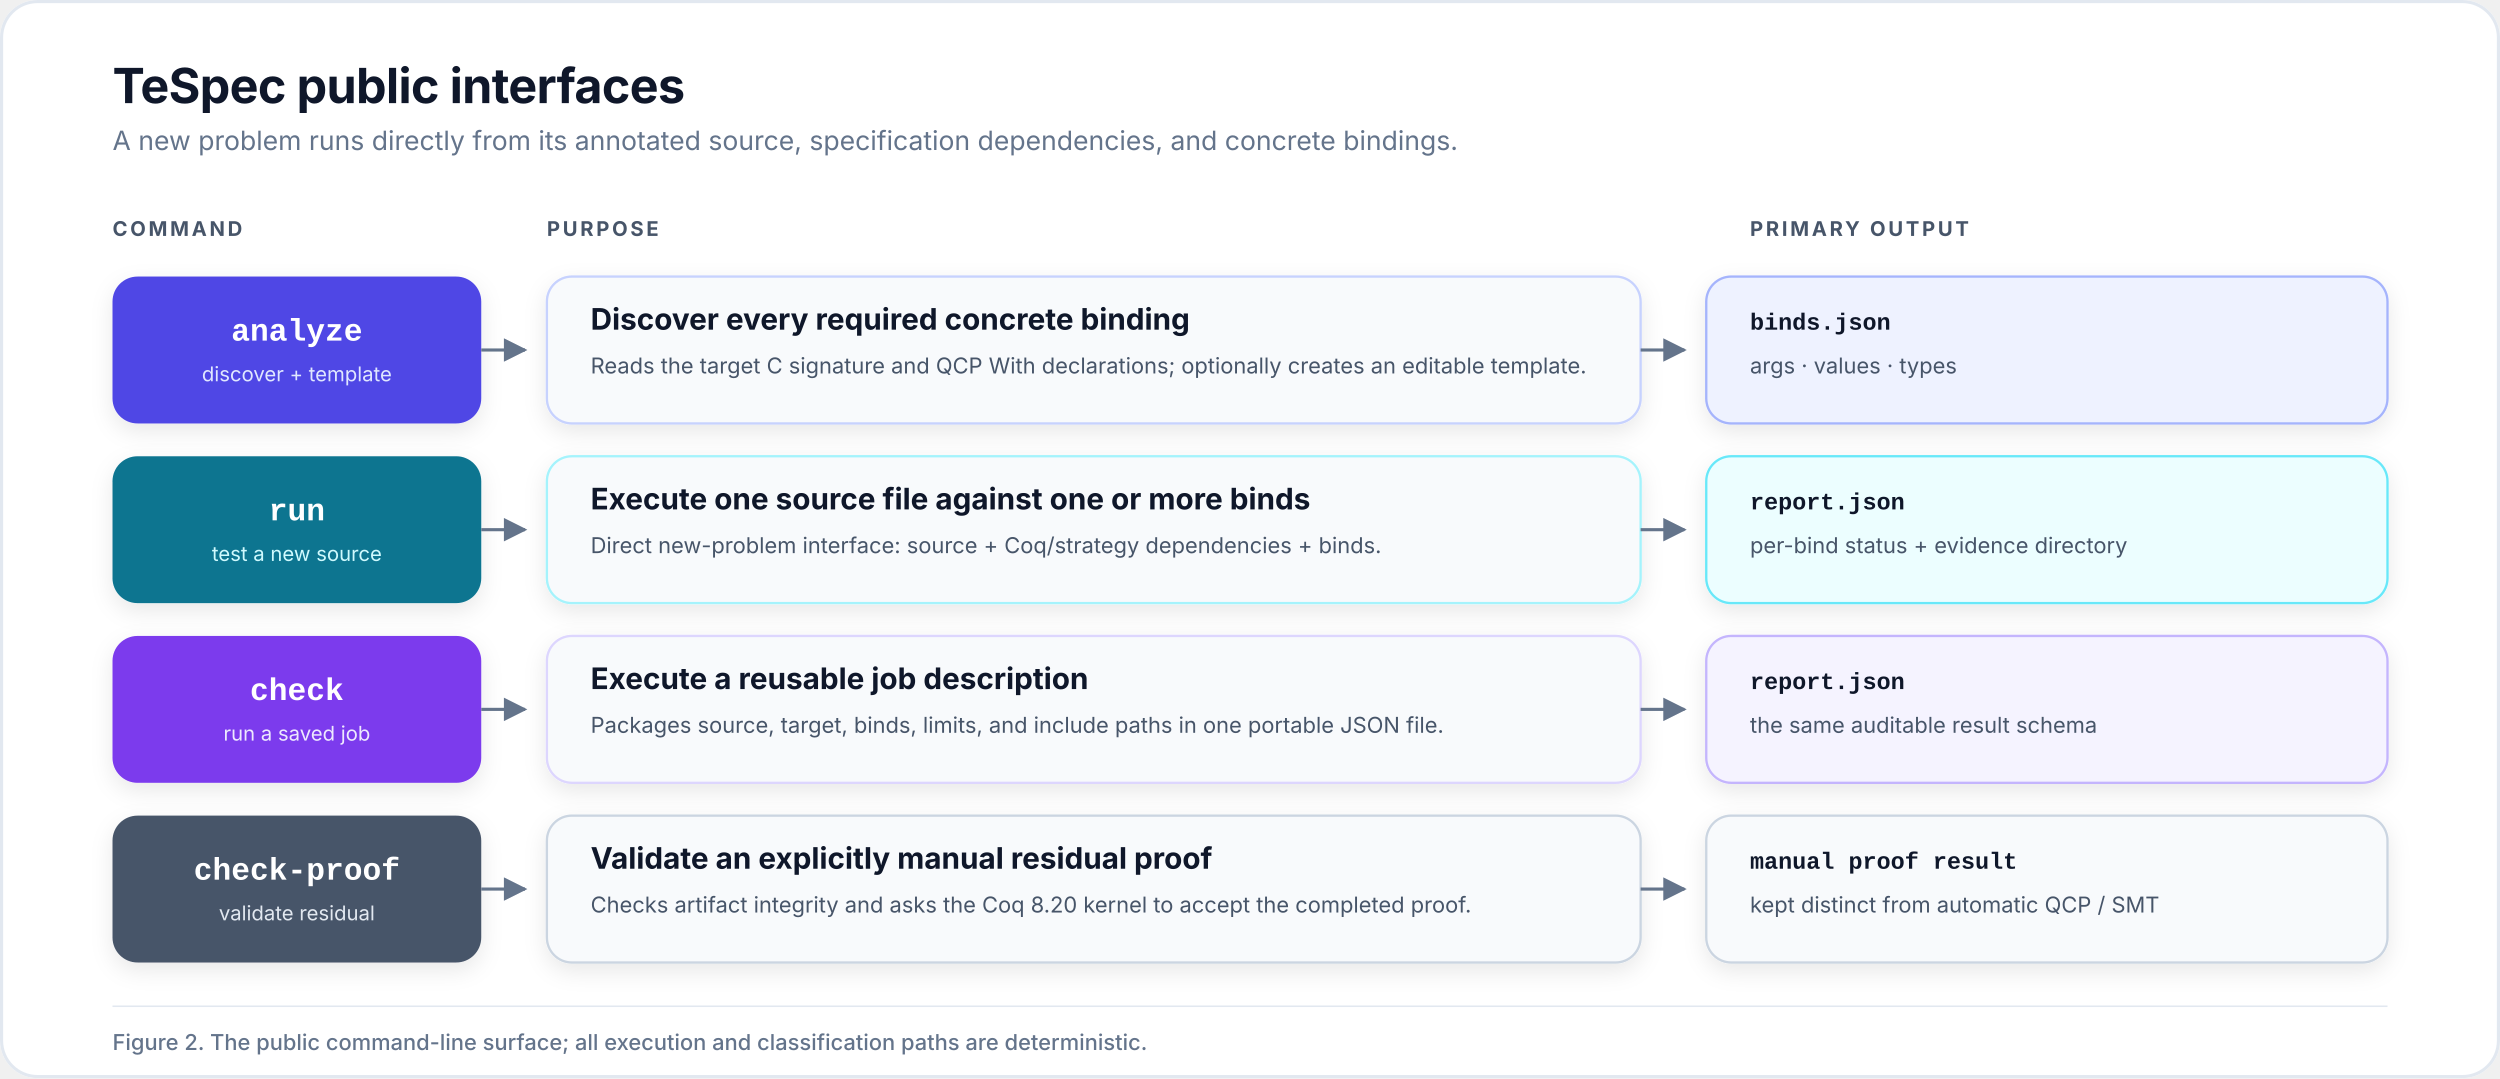
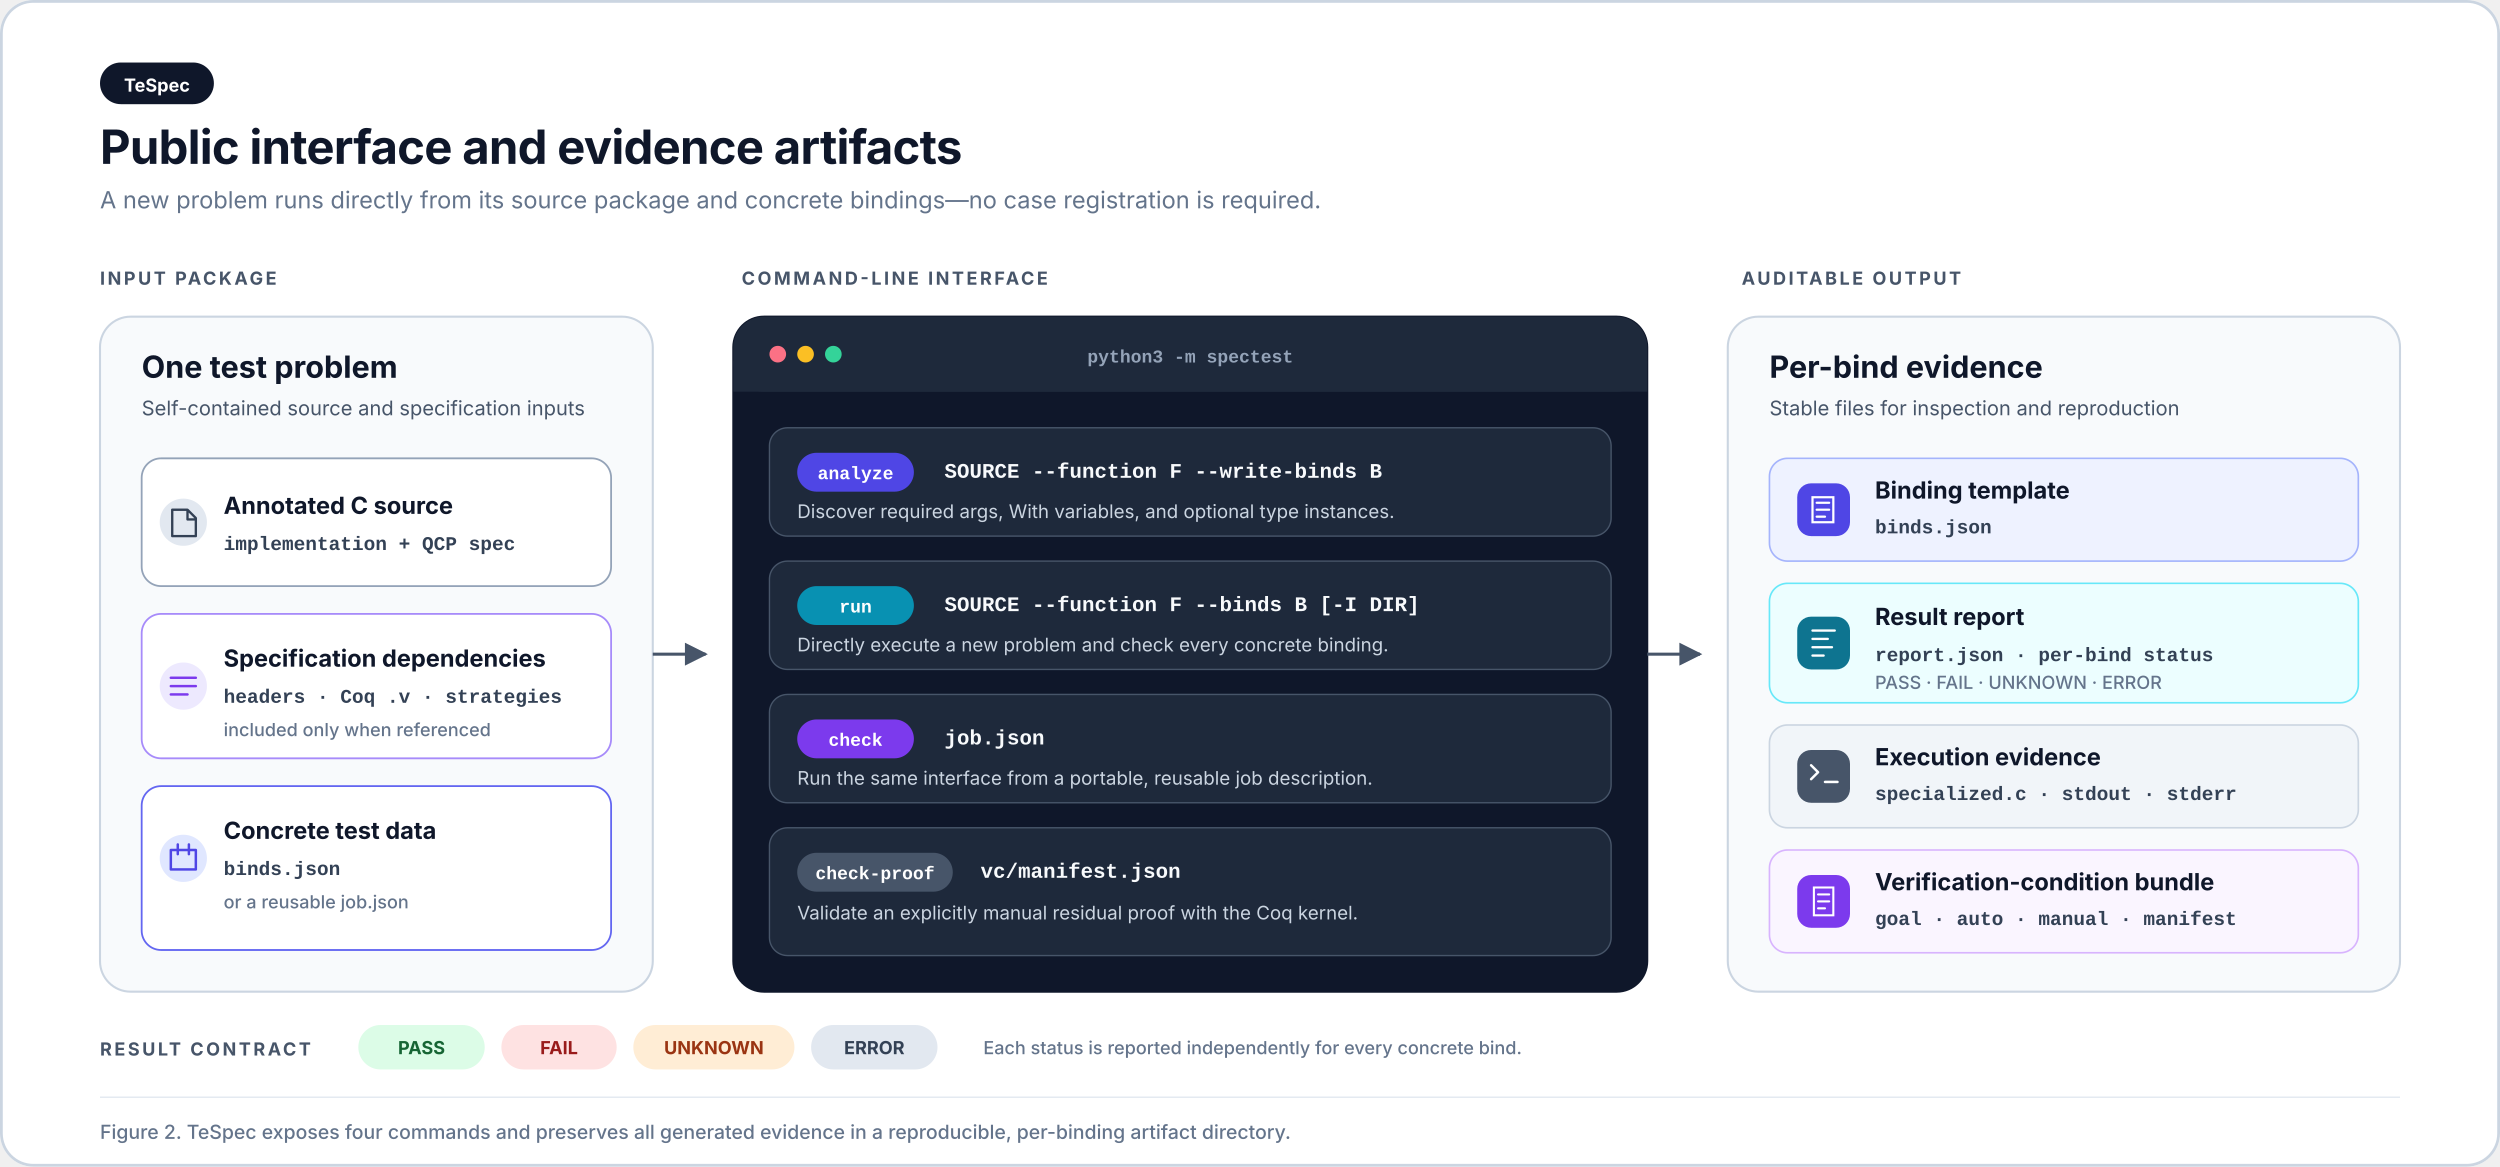
- <svg xmlns="http://www.w3.org/2000/svg" width="1600" height="690" viewBox="0 0 1600 690" role="img" aria-labelledby="title desc">
+ <svg xmlns="http://www.w3.org/2000/svg" width="1800" height="840" viewBox="0 0 1800 840" role="img" aria-labelledby="title desc">
  <defs>
-     <filter id="shadow" x="-20%" y="-20%" width="140%" height="160%">
-       <feDropShadow dx="0" dy="5" stdDeviation="7" flood-color="#0F172A" flood-opacity="0.09" />
-     </filter>
    <marker id="arrow" viewBox="0 0 12 12" refX="10" refY="6" markerWidth="9" markerHeight="9" orient="auto">
-       <path d="M1,1 L11,6 L1,11 Z" fill="#64748B" />
+       <path d="M1 1L11 6 1 11Z" fill="#475569" />
    </marker>
    <style>
-       .sans { font-family: Inter, "Helvetica Neue", Arial, sans-serif; }
-       .title { font-size: 31px; font-weight: 700; fill: #0F172A; letter-spacing: -0.4px; }
-       .subtitle { font-size: 17px; fill: #64748B; }
-       .stage { font-size: 13px; font-weight: 700; fill: #475569; letter-spacing: 1.7px; }
-       .command { font-family: "SFMono-Regular", Consolas, "Liberation Mono", monospace; font-size: 20px; font-weight: 700; fill: #FFFFFF; }
-       .card-title { font-size: 19px; font-weight: 700; fill: #0F172A; }
-       .copy { font-size: 14px; fill: #475569; }
-       .mono { font-family: "SFMono-Regular", Consolas, "Liberation Mono", monospace; font-size: 13px; fill: #334155; }
-       .artifact { font-family: "SFMono-Regular", Consolas, "Liberation Mono", monospace; font-size: 15px; font-weight: 650; fill: #0F172A; }
-       .caption { font-size: 14px; font-weight: 500; fill: #64748B; }
-       .flow { fill: none; stroke: #64748B; stroke-width: 2; marker-end: url(#arrow); }
+       .sans{font-family:Inter,"Helvetica Neue",Arial,sans-serif}
+       .mono{font-family:"SFMono-Regular",Consolas,"Liberation Mono",monospace}
+       .h1{font-size:34px;font-weight:750;letter-spacing:-.5px;fill:#0F172A}
+       .sub{font-size:17px;font-weight:400;fill:#64748B}
+       .eyebrow{font-size:13px;font-weight:750;letter-spacing:1.8px;fill:#475569}
+       .panel-title{font-size:22px;font-weight:730;fill:#0F172A}
+       .row-title{font-size:17px;font-weight:700;fill:#0F172A}
+       .body{font-size:14.5px;font-weight:400;fill:#475569}
+       .small{font-size:13px;font-weight:500;fill:#64748B}
+       .terminal-code{font-size:15px;font-weight:650;fill:#F8FAFC}
+       .terminal-copy{font-size:13.5px;font-weight:400;fill:#CBD5E1}
+       .code{font-size:14px;font-weight:650;fill:#334155}
+       .status{font-size:13px;font-weight:750}
+       .caption{font-size:14px;font-weight:500;fill:#64748B}
+       .flow{fill:none;stroke:#475569;stroke-width:2.2;marker-end:url(#arrow)}
    </style>
  </defs>
-   <rect width="1600" height="690" rx="24" fill="#FFFFFF" />
-   <rect x="1" y="1" width="1598" height="688" rx="23" fill="none" stroke="#E2E8F0" stroke-width="2" />
+   <rect width="1800" height="840" rx="24" fill="#FFFFFF" />
+   <rect x="1" y="1" width="1798" height="838" rx="23" fill="none" stroke="#CBD5E1" stroke-width="2" />
  <g class="sans">
-     <text x="72" y="66" class="title">TeSpec public interfaces</text>
-     <text x="72" y="96" class="subtitle">A new problem runs directly from its annotated source, specification dependencies, and concrete bindings.</text>
-     <text x="72" y="151" class="stage">COMMAND</text>
-     <text x="350" y="151" class="stage">PURPOSE</text>
-     <text x="1120" y="151" class="stage">PRIMARY OUTPUT</text>
-     <g filter="url(#shadow)">
-       <rect x="72" y="177" width="236" height="94" rx="16" fill="#4F46E5" />
-       <rect x="350" y="177" width="700" height="94" rx="16" fill="#F8FAFC" stroke="#C7D2FE" stroke-width="1.5" />
-       <rect x="1092" y="177" width="436" height="94" rx="16" fill="#EEF2FF" stroke="#A5B4FC" stroke-width="1.5" />
-     </g>
-     <text x="190" y="218" text-anchor="middle" class="command">analyze</text>
-     <text x="190" y="244" text-anchor="middle" font-size="13" fill="#E0E7FF">discover + template</text>
-     <text x="378" y="211" class="card-title">Discover every required concrete binding</text>
-     <text x="378" y="239" class="copy">Reads the target C signature and QCP With declarations; optionally creates an editable template.</text>
-     <text x="1120" y="211" class="artifact">binds.json</text>
-     <text x="1120" y="239" class="copy">args · values · types</text>
-     <path class="flow" d="M308 224 H336" />
-     <path class="flow" d="M1050 224 H1078" />
-     <g filter="url(#shadow)">
-       <rect x="72" y="292" width="236" height="94" rx="16" fill="#0E7490" />
-       <rect x="350" y="292" width="700" height="94" rx="16" fill="#F8FAFC" stroke="#A5F3FC" stroke-width="1.5" />
-       <rect x="1092" y="292" width="436" height="94" rx="16" fill="#ECFEFF" stroke="#67E8F9" stroke-width="1.5" />
-     </g>
-     <text x="190" y="333" text-anchor="middle" class="command">run</text>
-     <text x="190" y="359" text-anchor="middle" font-size="13" fill="#CFFAFE">test a new source</text>
-     <text x="378" y="326" class="card-title">Execute one source file against one or more binds</text>
-     <text x="378" y="354" class="copy">Direct new-problem interface: source + Coq/strategy dependencies + binds.</text>
-     <text x="1120" y="326" class="artifact">report.json</text>
-     <text x="1120" y="354" class="copy">per-bind status + evidence directory</text>
-     <path class="flow" d="M308 339 H336" />
-     <path class="flow" d="M1050 339 H1078" />
-     <g filter="url(#shadow)">
-       <rect x="72" y="407" width="236" height="94" rx="16" fill="#7C3AED" />
-       <rect x="350" y="407" width="700" height="94" rx="16" fill="#F8FAFC" stroke="#DDD6FE" stroke-width="1.5" />
-       <rect x="1092" y="407" width="436" height="94" rx="16" fill="#F5F3FF" stroke="#C4B5FD" stroke-width="1.5" />
-     </g>
-     <text x="190" y="448" text-anchor="middle" class="command">check</text>
-     <text x="190" y="474" text-anchor="middle" font-size="13" fill="#EDE9FE">run a saved job</text>
-     <text x="378" y="441" class="card-title">Execute a reusable job description</text>
-     <text x="378" y="469" class="copy">Packages source, target, binds, limits, and include paths in one portable JSON file.</text>
-     <text x="1120" y="441" class="artifact">report.json</text>
-     <text x="1120" y="469" class="copy">the same auditable result schema</text>
-     <path class="flow" d="M308 454 H336" />
-     <path class="flow" d="M1050 454 H1078" />
-     <g filter="url(#shadow)">
-       <rect x="72" y="522" width="236" height="94" rx="16" fill="#475569" />
-       <rect x="350" y="522" width="700" height="94" rx="16" fill="#F8FAFC" stroke="#CBD5E1" stroke-width="1.5" />
-       <rect x="1092" y="522" width="436" height="94" rx="16" fill="#F8FAFC" stroke="#CBD5E1" stroke-width="1.5" />
-     </g>
-     <text x="190" y="563" text-anchor="middle" class="command">check-proof</text>
-     <text x="190" y="589" text-anchor="middle" font-size="13" fill="#E2E8F0">validate residual</text>
-     <text x="378" y="556" class="card-title">Validate an explicitly manual residual proof</text>
-     <text x="378" y="584" class="copy">Checks artifact integrity and asks the Coq 8.20 kernel to accept the completed proof.</text>
-     <text x="1120" y="556" class="artifact">manual proof result</text>
-     <text x="1120" y="584" class="copy">kept distinct from automatic QCP / SMT</text>
-     <path class="flow" d="M308 569 H336" />
-     <path class="flow" d="M1050 569 H1078" />
-     <line x1="72" y1="644" x2="1528" y2="644" stroke="#E2E8F0" />
-     <text x="72" y="672" class="caption">Figure 2. The public command-line surface; all execution and classification paths are deterministic.</text>
+     <rect x="72" y="45" width="82" height="30" rx="15" fill="#0F172A" />
+     <text x="113" y="66" text-anchor="middle" font-size="13" font-weight="750" fill="#FFFFFF">TeSpec</text>
+     <text x="72" y="118" class="h1">Public interface and evidence artifacts</text>
+     <text x="72" y="150" class="sub">A new problem runs directly from its source package and concrete bindings—no case registration is required.</text>
+     <text x="72" y="205" class="eyebrow">INPUT PACKAGE</text>
+     <text x="534" y="205" class="eyebrow">COMMAND-LINE INTERFACE</text>
+     <text x="1254" y="205" class="eyebrow">AUDITABLE OUTPUT</text>
+     <rect x="72" y="228" width="398" height="486" rx="22" fill="#F8FAFC" stroke="#CBD5E1" stroke-width="1.5" />
+     <text x="102" y="272" class="panel-title">One test problem</text>
+     <text x="102" y="299" class="body">Self-contained source and specification inputs</text>
+     <rect x="102" y="330" width="338" height="92" rx="14" fill="#FFFFFF" stroke="#94A3B8" stroke-width="1.3" />
+     <circle cx="132" cy="376" r="17" fill="#E2E8F0" />
+     <path d="M124 367h11l6 6v13h-17zM135 367v7h6" fill="none" stroke="#334155" stroke-width="1.7" stroke-linejoin="round" />
+     <text x="161" y="370" class="row-title">Annotated C source</text>
+     <text x="161" y="396" class="code mono">implementation + QCP spec</text>
+     <rect x="102" y="442" width="338" height="104" rx="14" fill="#FFFFFF" stroke="#A78BFA" stroke-width="1.3" />
+     <circle cx="132" cy="494" r="17" fill="#EDE9FE" />
+     <path d="M123 488h18M123 494h18M123 500h12" stroke="#7C3AED" stroke-width="1.8" stroke-linecap="round" />
+     <text x="161" y="480" class="row-title">Specification dependencies</text>
+     <text x="161" y="506" class="code mono">headers · Coq .v · strategies</text>
+     <text x="161" y="530" class="small">included only when referenced</text>
+     <rect x="102" y="566" width="338" height="118" rx="14" fill="#FFFFFF" stroke="#6366F1" stroke-width="1.3" />
+     <circle cx="132" cy="618" r="17" fill="#E0E7FF" />
+     <path d="M123 612h18v14h-18zM128 608v7M136 608v7" fill="none" stroke="#4F46E5" stroke-width="1.8" stroke-linecap="round" stroke-linejoin="round" />
+     <text x="161" y="604" class="row-title">Concrete test data</text>
+     <text x="161" y="630" class="code mono">binds.json</text>
+     <text x="161" y="654" class="small">or a reusable job.json</text>
+     <path d="M470 471H508" class="flow" />
+     <rect x="528" y="228" width="658" height="486" rx="22" fill="#0F172A" stroke="#0F172A" stroke-width="1.5" />
+     <rect x="528" y="228" width="658" height="54" rx="22" fill="#1E293B" />
+     <rect x="528" y="260" width="658" height="22" fill="#1E293B" />
+     <circle cx="560" cy="255" r="6" fill="#FB7185" />
+     <circle cx="580" cy="255" r="6" fill="#FBBF24" />
+     <circle cx="600" cy="255" r="6" fill="#34D399" />
+     <text x="857" y="261" text-anchor="middle" font-size="13" font-weight="650" fill="#94A3B8" class="mono">python3 -m spectest</text>
+     <rect x="554" y="308" width="606" height="78" rx="13" fill="#1E293B" stroke="#475569" stroke-width="1" />
+     <rect x="574" y="326" width="84" height="28" rx="14" fill="#4F46E5" />
+     <text x="616" y="345" text-anchor="middle" font-size="13" font-weight="750" fill="#FFFFFF" class="mono">analyze</text>
+     <text x="680" y="344" class="terminal-code mono">SOURCE --function F --write-binds B</text>
+     <text x="574" y="373" class="terminal-copy">Discover required args, With variables, and optional type instances.</text>
+     <rect x="554" y="404" width="606" height="78" rx="13" fill="#1E293B" stroke="#475569" stroke-width="1" />
+     <rect x="574" y="422" width="84" height="28" rx="14" fill="#0891B2" />
+     <text x="616" y="441" text-anchor="middle" font-size="13" font-weight="750" fill="#FFFFFF" class="mono">run</text>
+     <text x="680" y="440" class="terminal-code mono">SOURCE --function F --binds B [-I DIR]</text>
+     <text x="574" y="469" class="terminal-copy">Directly execute a new problem and check every concrete binding.</text>
+     <rect x="554" y="500" width="606" height="78" rx="13" fill="#1E293B" stroke="#475569" stroke-width="1" />
+     <rect x="574" y="518" width="84" height="28" rx="14" fill="#7C3AED" />
+     <text x="616" y="537" text-anchor="middle" font-size="13" font-weight="750" fill="#FFFFFF" class="mono">check</text>
+     <text x="680" y="536" class="terminal-code mono">job.json</text>
+     <text x="574" y="565" class="terminal-copy">Run the same interface from a portable, reusable job description.</text>
+     <rect x="554" y="596" width="606" height="92" rx="13" fill="#1E293B" stroke="#475569" stroke-width="1" />
+     <rect x="574" y="614" width="112" height="28" rx="14" fill="#475569" />
+     <text x="630" y="633" text-anchor="middle" font-size="13" font-weight="750" fill="#FFFFFF" class="mono">check-proof</text>
+     <text x="706" y="632" class="terminal-code mono">vc/manifest.json</text>
+     <text x="574" y="662" class="terminal-copy">Validate an explicitly manual residual proof with the Coq kernel.</text>
+     <path d="M1186 471H1224" class="flow" />
+     <rect x="1244" y="228" width="484" height="486" rx="22" fill="#F8FAFC" stroke="#CBD5E1" stroke-width="1.5" />
+     <text x="1274" y="272" class="panel-title">Per-bind evidence</text>
+     <text x="1274" y="299" class="body">Stable files for inspection and reproduction</text>
+     <rect x="1274" y="330" width="424" height="74" rx="13" fill="#EEF2FF" stroke="#A5B4FC" stroke-width="1.2" />
+     <rect x="1294" y="348" width="38" height="38" rx="10" fill="#4F46E5" />
+     <path d="M1305 358h15v18h-15zM1308 362h9M1308 367h9M1308 372h6" fill="none" stroke="#FFFFFF" stroke-width="1.6" stroke-linecap="round" />
+     <text x="1350" y="359" class="row-title">Binding template</text>
+     <text x="1350" y="384" class="code mono">binds.json</text>
+     <rect x="1274" y="420" width="424" height="86" rx="13" fill="#ECFEFF" stroke="#67E8F9" stroke-width="1.2" />
+     <rect x="1294" y="444" width="38" height="38" rx="10" fill="#0E7490" />
+     <path d="M1305 454h16M1305 460h11M1305 466h14M1305 472h8" stroke="#FFFFFF" stroke-width="1.7" stroke-linecap="round" />
+     <text x="1350" y="450" class="row-title">Result report</text>
+     <text x="1350" y="476" class="code mono">report.json · per-bind status</text>
+     <text x="1350" y="496" class="small">PASS · FAIL · UNKNOWN · ERROR</text>
+     <rect x="1274" y="522" width="424" height="74" rx="13" fill="#F1F5F9" stroke="#CBD5E1" stroke-width="1.2" />
+     <rect x="1294" y="540" width="38" height="38" rx="10" fill="#475569" />
+     <path d="M1304 551l5 5-5 5M1314 563h9" fill="none" stroke="#FFFFFF" stroke-width="1.8" stroke-linecap="round" stroke-linejoin="round" />
+     <text x="1350" y="551" class="row-title">Execution evidence</text>
+     <text x="1350" y="576" class="code mono">specialized.c · stdout · stderr</text>
+     <rect x="1274" y="612" width="424" height="74" rx="13" fill="#FAF5FF" stroke="#D8B4FE" stroke-width="1.2" />
+     <rect x="1294" y="630" width="38" height="38" rx="10" fill="#7C3AED" />
+     <path d="M1306 639h14v20h-14zM1309 644h8M1309 649h8M1309 654h5" fill="none" stroke="#FFFFFF" stroke-width="1.5" stroke-linecap="round" />
+     <text x="1350" y="641" class="row-title">Verification-condition bundle</text>
+     <text x="1350" y="666" class="code mono">goal · auto · manual · manifest</text>
+     <text x="72" y="760" class="eyebrow">RESULT CONTRACT</text>
+     <rect x="258" y="738" width="91" height="32" rx="16" fill="#DCFCE7" />
+     <text x="303.5" y="759" text-anchor="middle" class="status" fill="#166534">PASS</text>
+     <rect x="361" y="738" width="83" height="32" rx="16" fill="#FEE2E2" />
+     <text x="402.5" y="759" text-anchor="middle" class="status" fill="#991B1B">FAIL</text>
+     <rect x="456" y="738" width="116" height="32" rx="16" fill="#FFEDD5" />
+     <text x="514" y="759" text-anchor="middle" class="status" fill="#9A3412">UNKNOWN</text>
+     <rect x="584" y="738" width="91" height="32" rx="16" fill="#E2E8F0" />
+     <text x="629.5" y="759" text-anchor="middle" class="status" fill="#334155">ERROR</text>
+     <text x="708" y="759" class="small">Each status is reported independently for every concrete bind.</text>
+     <line x1="72" y1="790" x2="1728" y2="790" stroke="#E2E8F0" />
+     <text x="72" y="820" class="caption">Figure 2. TeSpec exposes four commands and preserves all generated evidence in a reproducible, per-binding artifact directory.</text>
  </g>
</svg>
